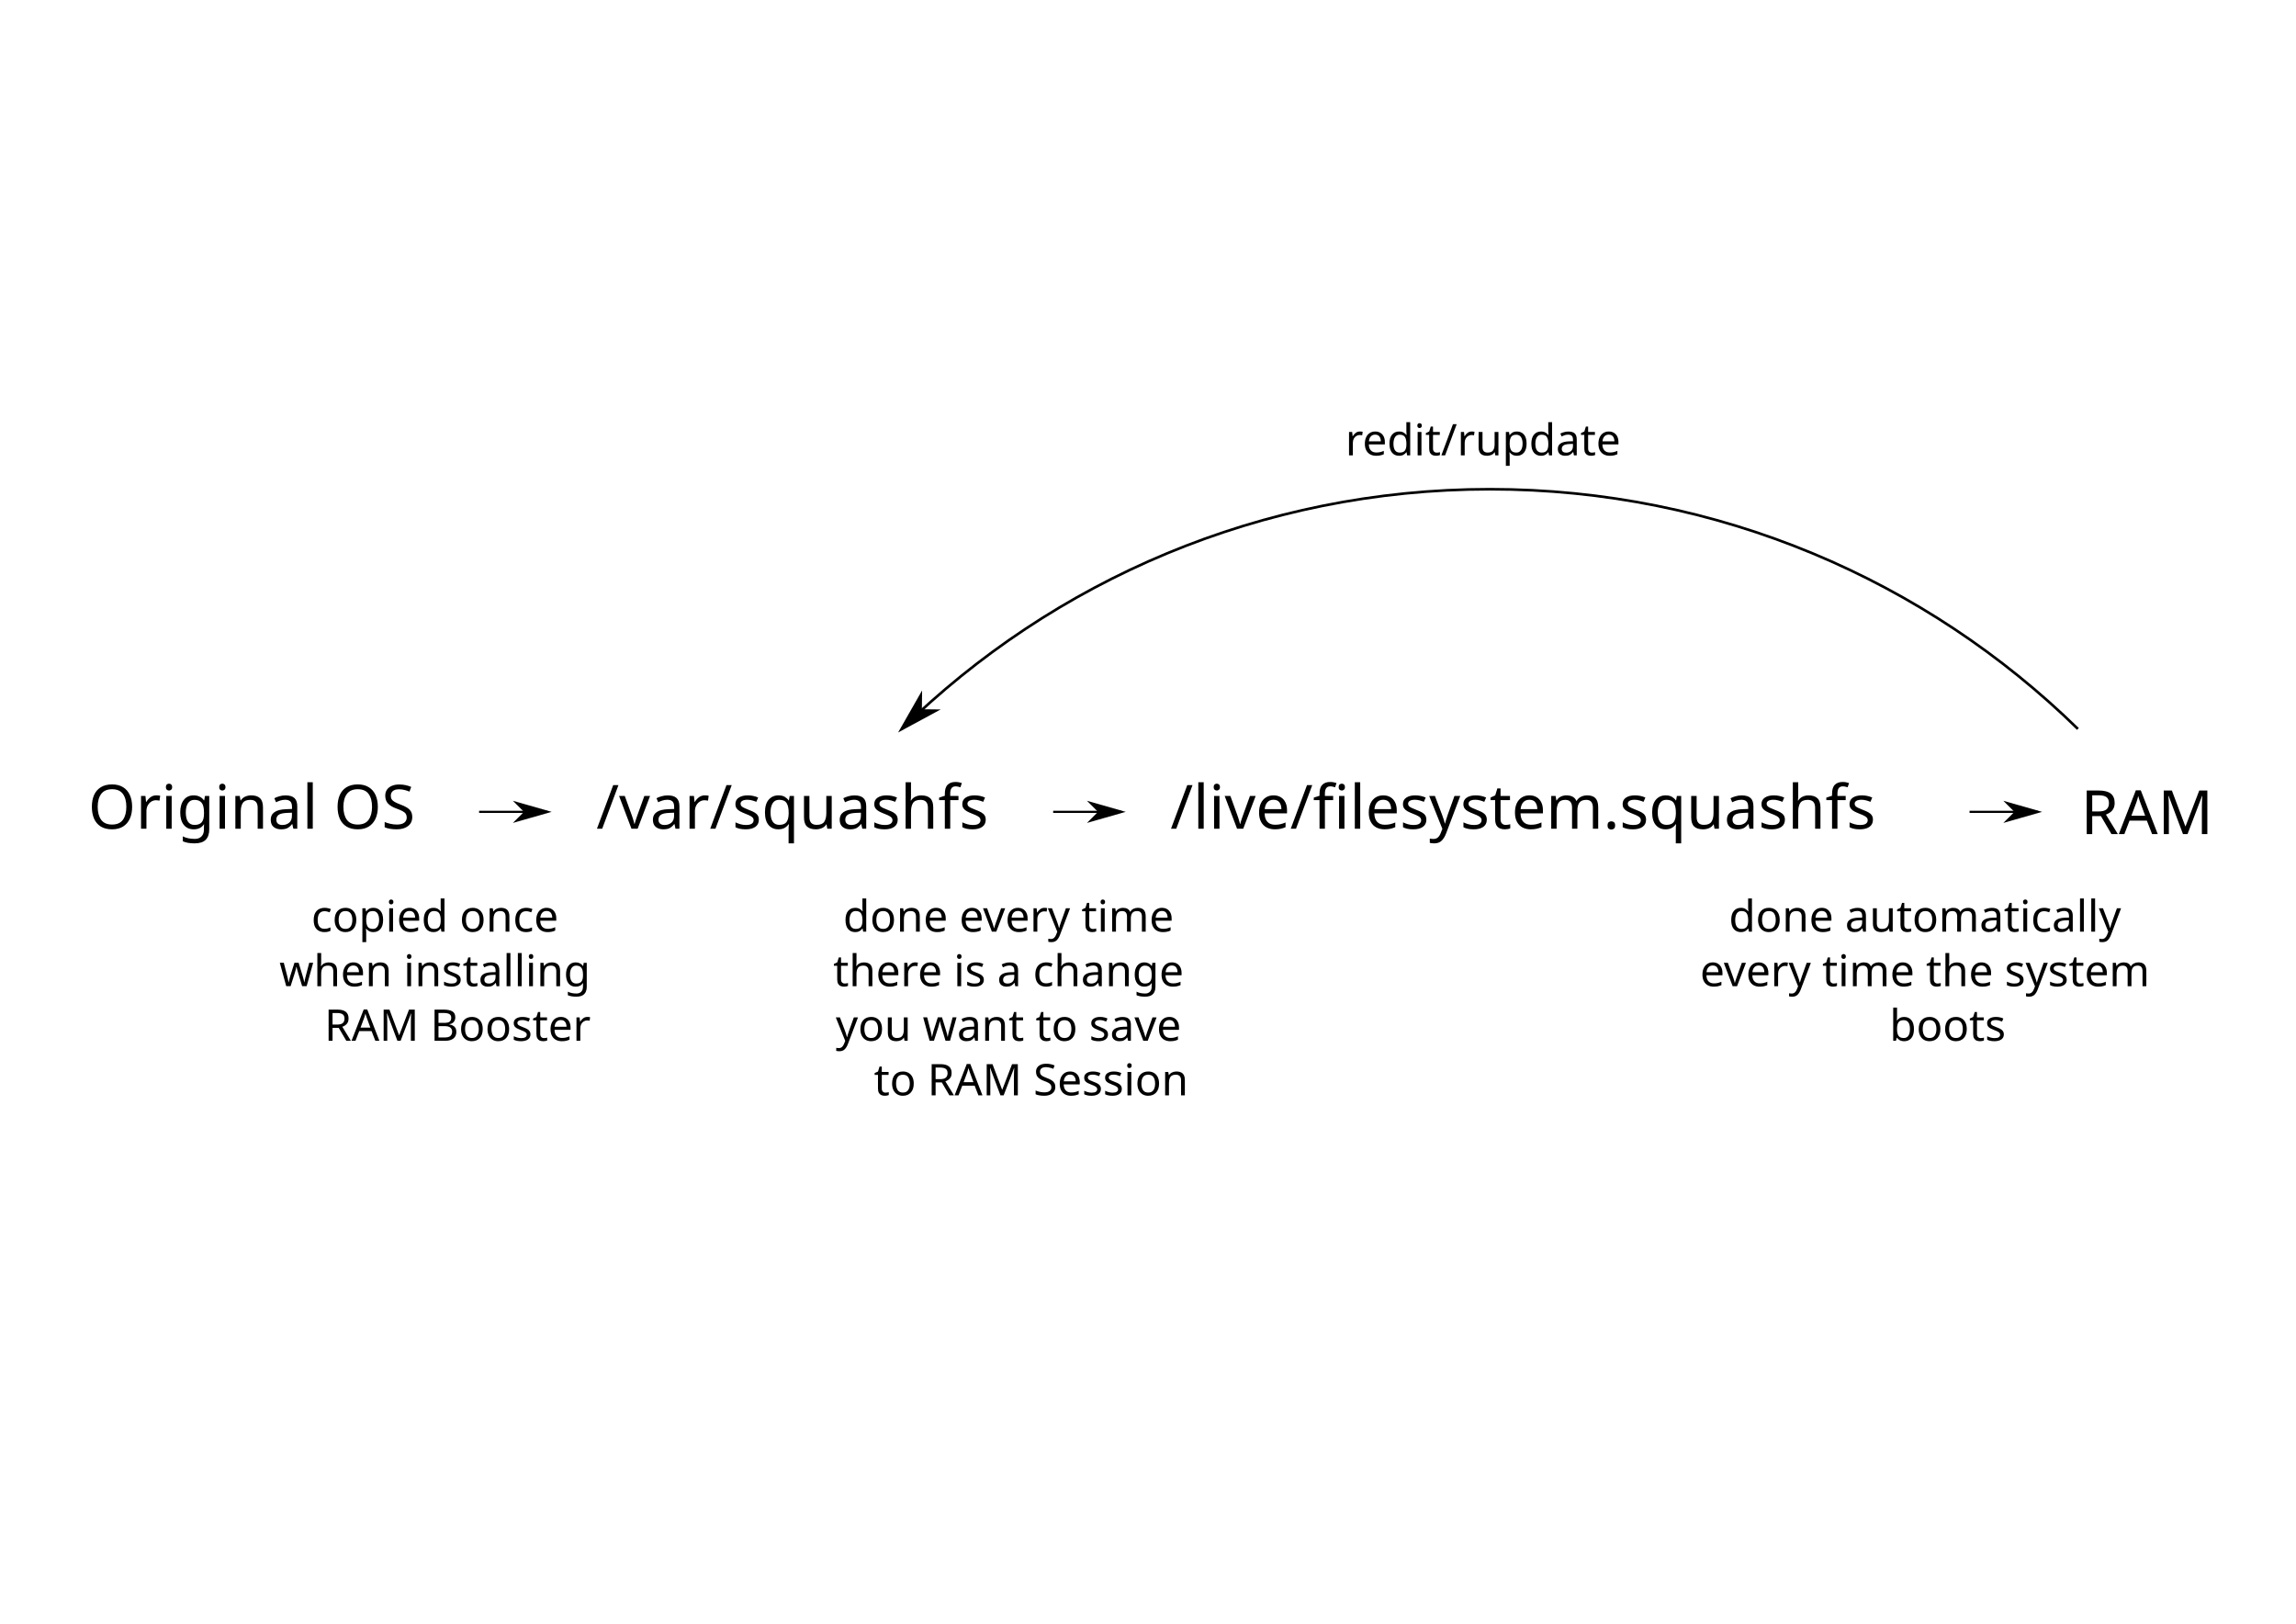
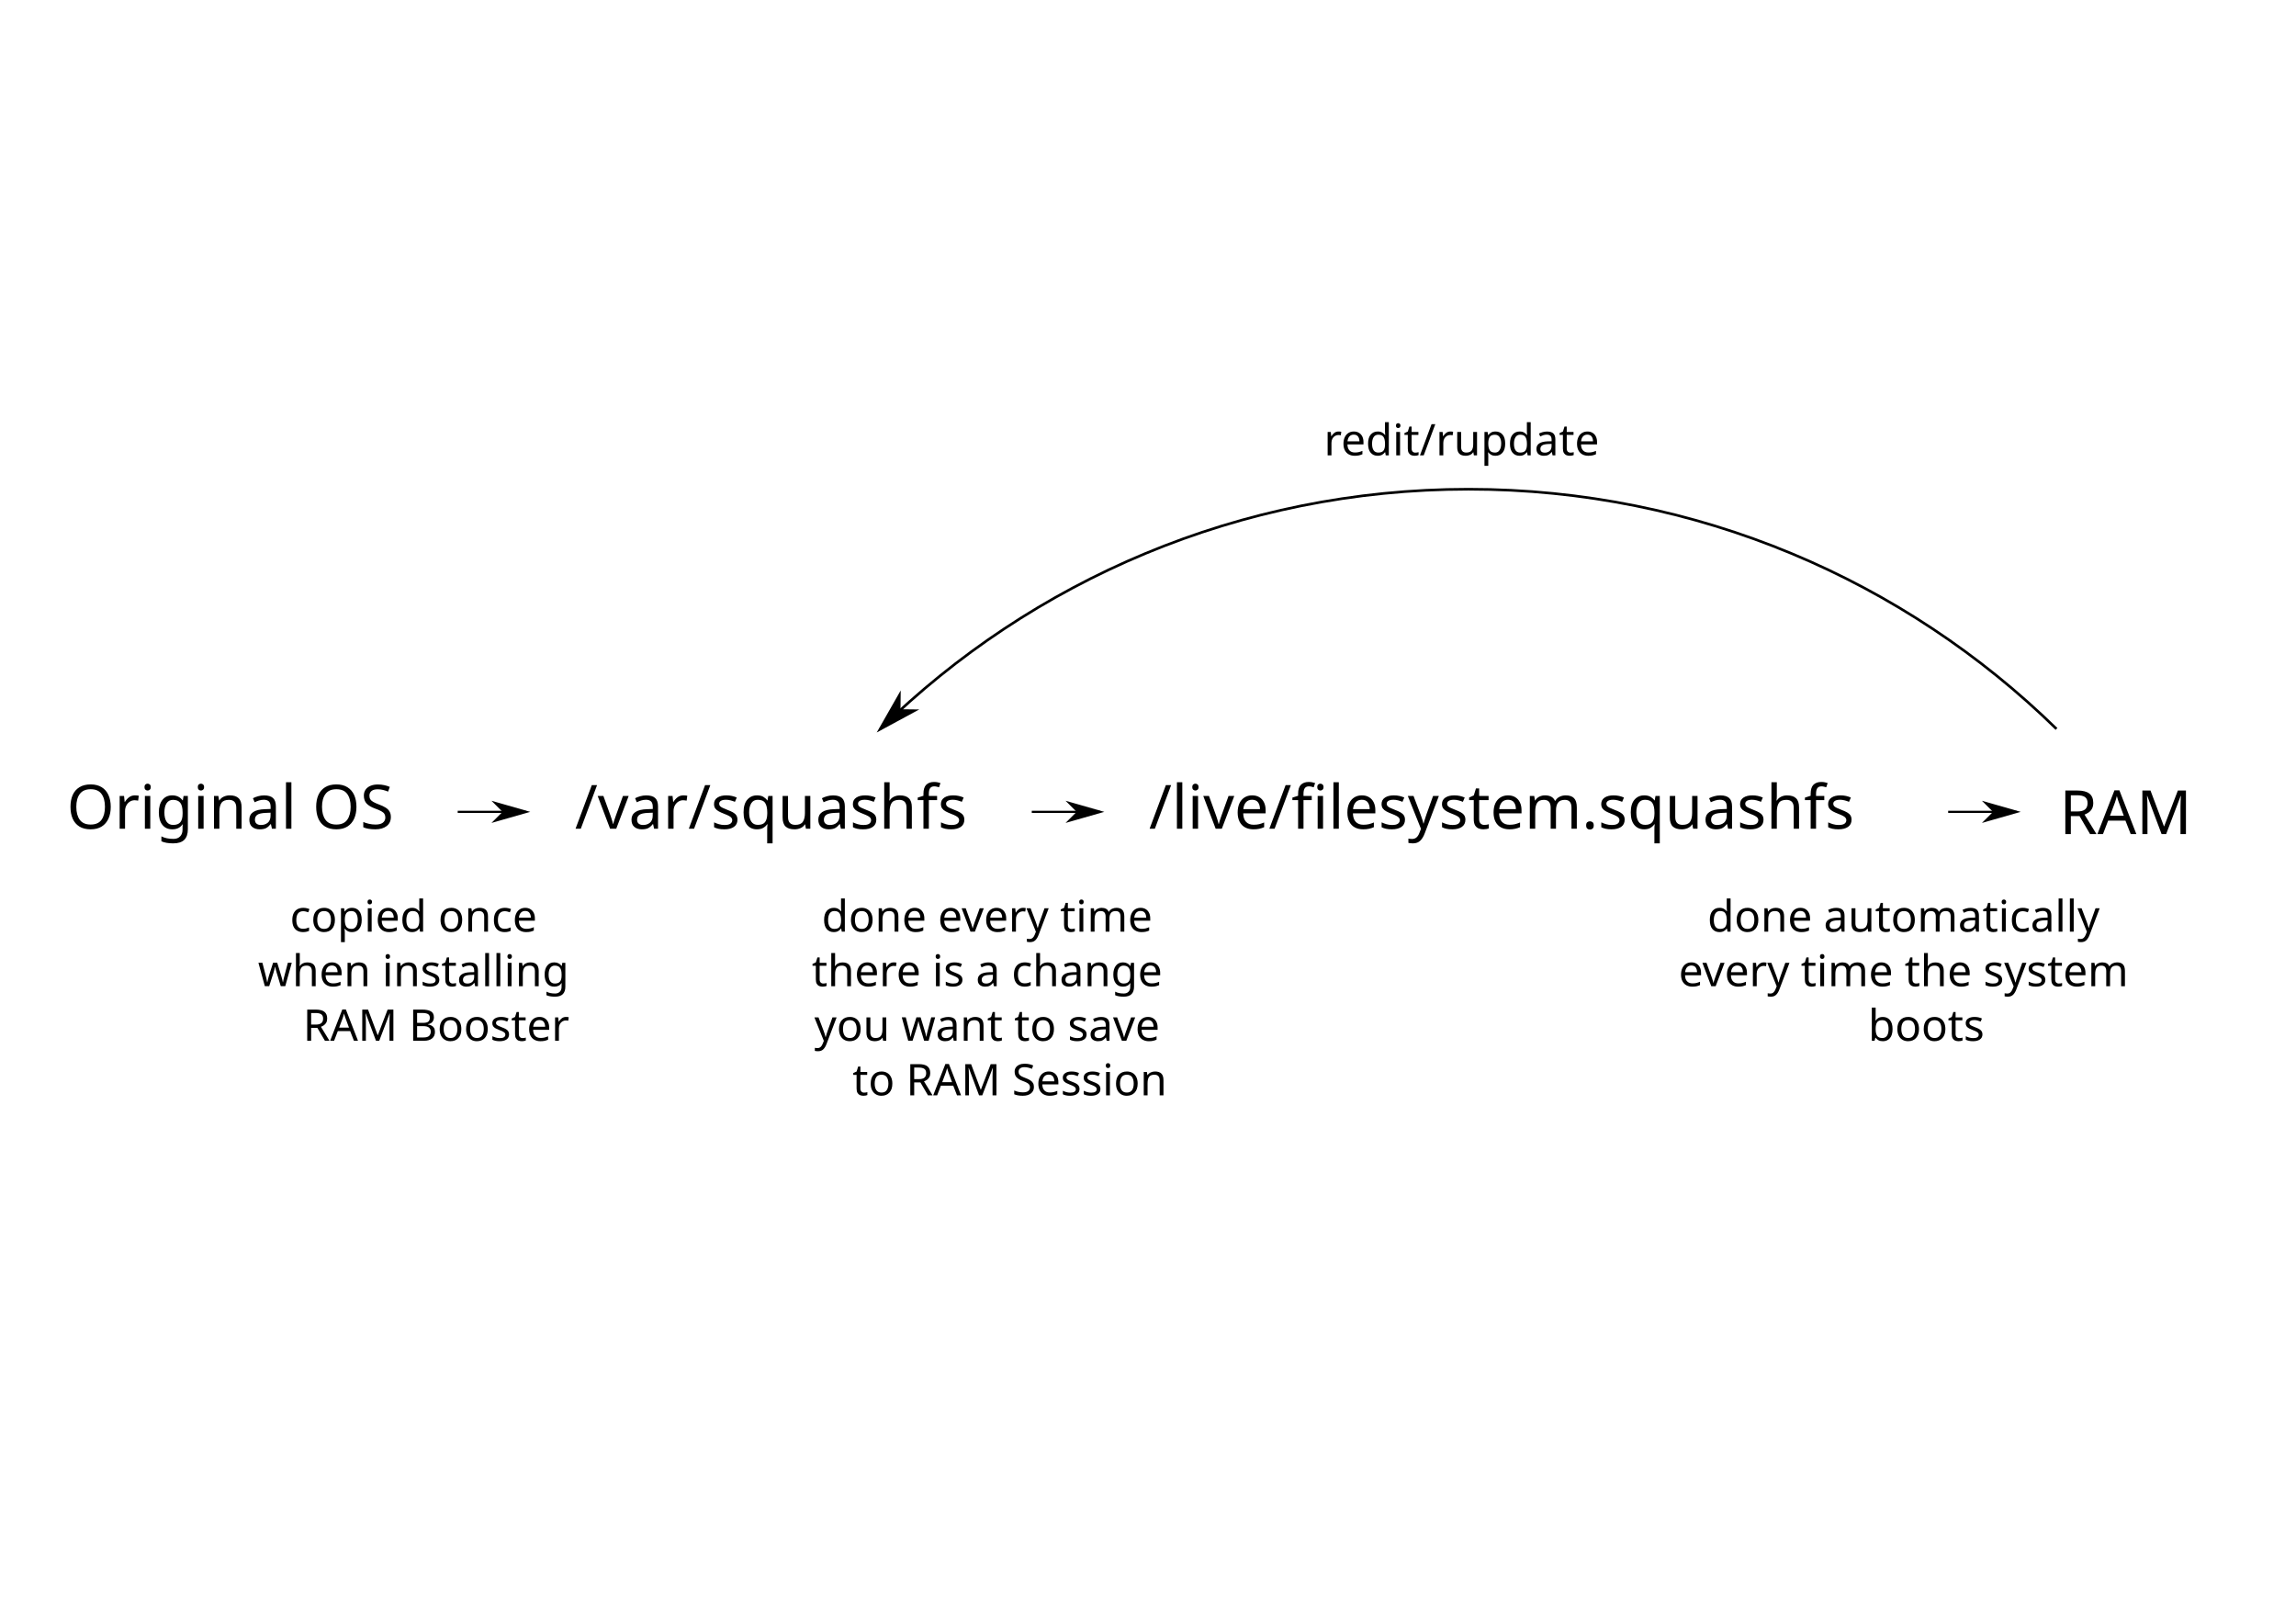
<svg xmlns="http://www.w3.org/2000/svg" width="1052.362" height="744.094" id="svg2" version="1.1">
  <defs id="defs4">
    <marker orient="auto" refY="0.0" refX="0.0" id="Arrow1Lstart" style="overflow:visible">
      <path id="path3789" d="M 0.0,0.0 L 5.0,-5.0 L -12.5,0.0 L 5.0,5.0 L 0.0,0.0 z " style="fill-rule:evenodd;stroke:#000000;stroke-width:1.0pt" transform="scale(0.8) translate(12.5,0)" />
    </marker>
    <marker orient="auto" refY="0.0" refX="0.0" id="Arrow1Lend" style="overflow:visible;">
      <path id="path3792" d="M 0.0,0.0 L 5.0,-5.0 L -12.5,0.0 L 5.0,5.0 L 0.0,0.0 z " style="fill-rule:evenodd;stroke:#000000;stroke-width:1.0pt;" transform="scale(0.8) rotate(180) translate(12.5,0)" />
    </marker>
    <marker orient="auto" refY="0" refX="0" id="Arrow1Lend-2" style="overflow:visible">
      <path id="path3792-2" d="M 0,0 5,-5 -12.5,0 5,5 0,0 z" style="fill-rule:evenodd;stroke:#000000;stroke-width:1pt" transform="matrix(-0.8,0,0,-0.8,-10,0)" />
    </marker>
    <marker orient="auto" refY="0" refX="0" id="Arrow1Lend-25" style="overflow:visible">
      <path id="path3792-4" d="M 0,0 5,-5 -12.5,0 5,5 0,0 z" style="fill-rule:evenodd;stroke:#000000;stroke-width:1pt" transform="matrix(-0.8,0,0,-0.8,-10,0)" />
    </marker>
  </defs>
  <g id="layer1" transform="translate(0,-308.2677)">
-     <flowRoot xml:space="preserve" id="flowRoot2985" style="fill:black;stroke:none;stroke-opacity:1;stroke-width:1px;stroke-linejoin:miter;stroke-linecap:butt;fill-opacity:1;font-family:Sans;font-style:normal;font-weight:normal;font-size:40px;line-height:125%;letter-spacing:0px;word-spacing:0px">
+     <flowRoot xml:space="preserve" id="flowRoot2985" style="font-size:40px;font-style:normal;font-weight:normal;line-height:125%;letter-spacing:0px;word-spacing:0px;fill:#000000;fill-opacity:1;stroke:none;font-family:Sans" transform="translate(-9.805769,0)">
      <flowRegion id="flowRegion2987">
        <rect id="rect2989" width="272.741" height="65.66" x="138.391" y="185.48" />
      </flowRegion>
      <flowPara id="flowPara2991" />
    </flowRoot>
-     <text xml:space="preserve" style="font-size:40px;font-style:normal;font-weight:normal;line-height:125%;letter-spacing:0px;word-spacing:0px;fill:#000000;fill-opacity:1;stroke:none;font-family:Sans" x="40.406" y="688.04" id="text2993">
-       <tspan id="tspan2995" x="40.406" y="688.04" style="font-size:28px">Original OS</tspan>
+     <text xml:space="preserve" style="font-size:40px;font-style:normal;font-weight:normal;line-height:125%;letter-spacing:0px;word-spacing:0px;fill:#000000;fill-opacity:1;stroke:none;font-family:Sans" x="30.6" y="688.04" id="text2993">
+       <tspan id="tspan2995" x="30.6" y="688.04" style="font-size:28px">Original OS</tspan>
    </text>
-     <text xml:space="preserve" style="font-size:40px;font-style:normal;font-weight:normal;line-height:125%;letter-spacing:0px;word-spacing:0px;fill:#000000;fill-opacity:1;stroke:none;font-family:Sans" x="273.329" y="688.04" id="text2997">
-       <tspan id="tspan2999" x="273.329" y="688.04" style="font-size:28px">/var/squashfs</tspan>
+     <text xml:space="preserve" style="font-size:40px;font-style:normal;font-weight:normal;line-height:125%;letter-spacing:0px;word-spacing:0px;fill:#000000;fill-opacity:1;stroke:none;font-family:Sans" x="263.523" y="688.04" id="text2997">
+       <tspan id="tspan2999" x="263.523" y="688.04" style="font-size:28px">/var/squashfs</tspan>
    </text>
-     <text xml:space="preserve" style="font-size:40px;font-style:normal;font-weight:normal;line-height:125%;letter-spacing:0px;word-spacing:0px;fill:#000000;fill-opacity:1;stroke:none;font-family:Sans" x="536.452" y="688.04" id="text3001">
-       <tspan id="tspan3003" x="536.452" y="688.04" style="font-size:28px">/live/filesystem.squashfs</tspan>
+     <text xml:space="preserve" style="font-size:40px;font-style:normal;font-weight:normal;line-height:125%;letter-spacing:0px;word-spacing:0px;fill:#000000;fill-opacity:1;stroke:none;font-family:Sans" x="526.646" y="688.04" id="text3001">
+       <tspan id="tspan3003" x="526.646" y="688.04" style="font-size:28px">/live/filesystem.squashfs</tspan>
    </text>
-     <text xml:space="preserve" style="font-size:40px;font-style:normal;font-weight:normal;line-height:125%;letter-spacing:0px;word-spacing:0px;fill:#000000;fill-opacity:1;stroke:none;font-family:Sans" x="953.726" y="690.521" id="text3005">
-       <tspan id="tspan3007" x="953.726" y="690.521" style="font-size:28px">RAM</tspan>
+     <text xml:space="preserve" style="font-size:40px;font-style:normal;font-weight:normal;line-height:125%;letter-spacing:0px;word-spacing:0px;fill:#000000;fill-opacity:1;stroke:none;font-family:Sans" x="943.92" y="690.521" id="text3005">
+       <tspan id="tspan3007" x="943.92" y="690.521" style="font-size:28px">RAM</tspan>
    </text>
-     <path style="fill:none;stroke:#000000;stroke-width:1px;stroke-linecap:butt;stroke-linejoin:miter;stroke-opacity:1;marker-end:url(#Arrow1Lend)" d="m 219.591,680.315 31.315,0" id="path3015" />
-     <path style="fill:none;stroke:#000000;stroke-width:1px;stroke-linecap:butt;stroke-linejoin:miter;stroke-opacity:1;marker-end:url(#Arrow1Lend)" d="m 482.714,680.315 31.315,0" id="path3015-1" />
-     <path style="fill:none;stroke:#000000;stroke-width:1px;stroke-linecap:butt;stroke-linejoin:miter;stroke-opacity:1;marker-end:url(#Arrow1Lend)" d="m 902.736,680.315 31.315,0" id="path3015-14" />
-     <path style="fill:none;stroke:#000000;stroke-width:1.2;stroke-opacity:1;stroke-miterlimit:4;stroke-dasharray:none;marker-end:none;marker-start:url(#Arrow1Lstart)" d="M 413.315 334.045 C 482.836 266.083 577.955 224.194 682.857 224.194 C 787.759 224.194 882.878 266.083 952.399 334.045 " id="path4458" transform="translate(0,308.2677)" />
-     <text xml:space="preserve" style="font-size:40px;font-style:normal;font-weight:normal;line-height:125%;letter-spacing:0px;word-spacing:0px;fill:#000000;fill-opacity:1;stroke:none;font-family:Sans" x="616.622" y="516.934" id="text5030">
-       <tspan id="tspan5032" x="616.622" y="516.934" style="font-size:20px">redit/rupdate</tspan>
+     <path style="fill:none;stroke:#000000;stroke-width:1px;stroke-linecap:butt;stroke-linejoin:miter;stroke-opacity:1;marker-end:url(#Arrow1Lend)" d="m 209.785,680.315 31.315,0" id="path3015" />
+     <path style="fill:none;stroke:#000000;stroke-width:1px;stroke-linecap:butt;stroke-linejoin:miter;stroke-opacity:1;marker-end:url(#Arrow1Lend)" d="m 472.909,680.315 31.315,0" id="path3015-1" />
+     <path style="fill:none;stroke:#000000;stroke-width:1px;stroke-linecap:butt;stroke-linejoin:miter;stroke-opacity:1;marker-end:url(#Arrow1Lend)" d="m 892.931,680.315 31.315,0" id="path3015-14" />
+     <path style="fill:none;stroke:#000000;stroke-width:1.2;stroke-miterlimit:4;stroke-opacity:1;stroke-dasharray:none;marker-start:url(#Arrow1Lstart);marker-end:none" d="m 403.509,642.313 c 69.521,-67.963 164.64,-109.851 269.542,-109.851 104.902,0 200.021,41.888 269.542,109.851" id="path4458" />
+     <text xml:space="preserve" style="font-size:40px;font-style:normal;font-weight:normal;line-height:125%;letter-spacing:0px;word-spacing:0px;fill:#000000;fill-opacity:1;stroke:none;font-family:Sans" x="606.816" y="516.934" id="text5030">
+       <tspan id="tspan5032" x="606.816" y="516.934" style="font-size:20px">redit/rupdate</tspan>
    </text>
-     <text xml:space="preserve" style="font-size:40px;font-style:normal;font-weight:normal;line-height:125%;letter-spacing:0px;word-spacing:0px;fill:#000000;fill-opacity:1;stroke:none;font-family:Sans" x="235.736" y="735.219" id="text3009">
-       <tspan id="tspan3011" x="235.736" y="735.219" style="font-size:20px;text-align:center;text-anchor:middle">copied once</tspan>
-       <tspan x="235.736" y="760.219" style="font-size:20px;text-align:center;text-anchor:middle" id="tspan3013">when installing</tspan>
-       <tspan x="235.736" y="785.219" style="font-size:20px;text-align:center;text-anchor:middle" id="tspan3015">RAM Booster</tspan>
+     <text xml:space="preserve" style="font-size:40px;font-style:normal;font-weight:normal;line-height:125%;letter-spacing:0px;word-spacing:0px;fill:#000000;fill-opacity:1;stroke:none;font-family:Sans" x="225.931" y="735.219" id="text3009">
+       <tspan id="tspan3011" x="225.931" y="735.219" style="font-size:20px;text-align:center;text-anchor:middle">copied once</tspan>
+       <tspan x="225.931" y="760.219" style="font-size:20px;text-align:center;text-anchor:middle" id="tspan3013">when installing</tspan>
+       <tspan x="225.931" y="785.219" style="font-size:20px;text-align:center;text-anchor:middle" id="tspan3015">RAM Booster</tspan>
    </text>
-     <text xml:space="preserve" style="font-size:40px;font-style:normal;font-weight:normal;line-height:125%;letter-spacing:0px;word-spacing:0px;fill:#000000;fill-opacity:1;stroke:none;font-family:Sans" x="498.635" y="735.219" id="text3017">
-       <tspan id="tspan3019" x="498.635" y="735.219" style="font-size:20px;text-align:center;text-anchor:middle">done every time</tspan>
-       <tspan x="498.635" y="760.219" style="font-size:20px;text-align:center;text-anchor:middle" id="tspan3021">there is a change</tspan>
-       <tspan x="498.635" y="785.219" style="font-size:20px;text-align:center;text-anchor:middle" id="tspan3023">you want to save</tspan>
-       <tspan x="498.635" y="810.219" style="font-size:20px;text-align:center;text-anchor:middle" id="tspan3025">to RAM Session</tspan>
+     <text xml:space="preserve" style="font-size:40px;font-style:normal;font-weight:normal;line-height:125%;letter-spacing:0px;word-spacing:0px;fill:#000000;fill-opacity:1;stroke:none;font-family:Sans" x="488.83" y="735.219" id="text3017">
+       <tspan id="tspan3019" x="488.83" y="735.219" style="font-size:20px;text-align:center;text-anchor:middle">done every time</tspan>
+       <tspan x="488.83" y="760.219" style="font-size:20px;text-align:center;text-anchor:middle" id="tspan3021">there is a change</tspan>
+       <tspan x="488.83" y="785.219" style="font-size:20px;text-align:center;text-anchor:middle" id="tspan3023">you want to save</tspan>
+       <tspan x="488.83" y="810.219" style="font-size:20px;text-align:center;text-anchor:middle" id="tspan3025">to RAM Session</tspan>
    </text>
-     <text xml:space="preserve" style="font-size:40px;font-style:normal;font-weight:normal;line-height:125%;letter-spacing:0px;word-spacing:0px;fill:#000000;fill-opacity:1;stroke:none;font-family:Sans" x="918.697" y="735.219" id="text3027">
-       <tspan id="tspan3029" x="918.697" y="735.219" style="font-size:20px;text-align:center;text-anchor:middle">done automatically</tspan>
-       <tspan x="918.697" y="760.219" id="tspan3031" style="font-size:20px;text-align:center;text-anchor:middle">every time the system</tspan>
-       <tspan x="918.697" y="785.219" id="tspan3033" style="font-size:20px;text-align:center;text-anchor:middle">boots</tspan>
+     <text xml:space="preserve" style="font-size:40px;font-style:normal;font-weight:normal;line-height:125%;letter-spacing:0px;word-spacing:0px;fill:#000000;fill-opacity:1;stroke:none;font-family:Sans" x="908.891" y="735.219" id="text3027">
+       <tspan id="tspan3029" x="908.891" y="735.219" style="font-size:20px;text-align:center;text-anchor:middle">done automatically</tspan>
+       <tspan x="908.891" y="760.219" id="tspan3031" style="font-size:20px;text-align:center;text-anchor:middle">every time the system</tspan>
+       <tspan x="908.891" y="785.219" id="tspan3033" style="font-size:20px;text-align:center;text-anchor:middle">boots</tspan>
    </text>
  </g>
</svg>
